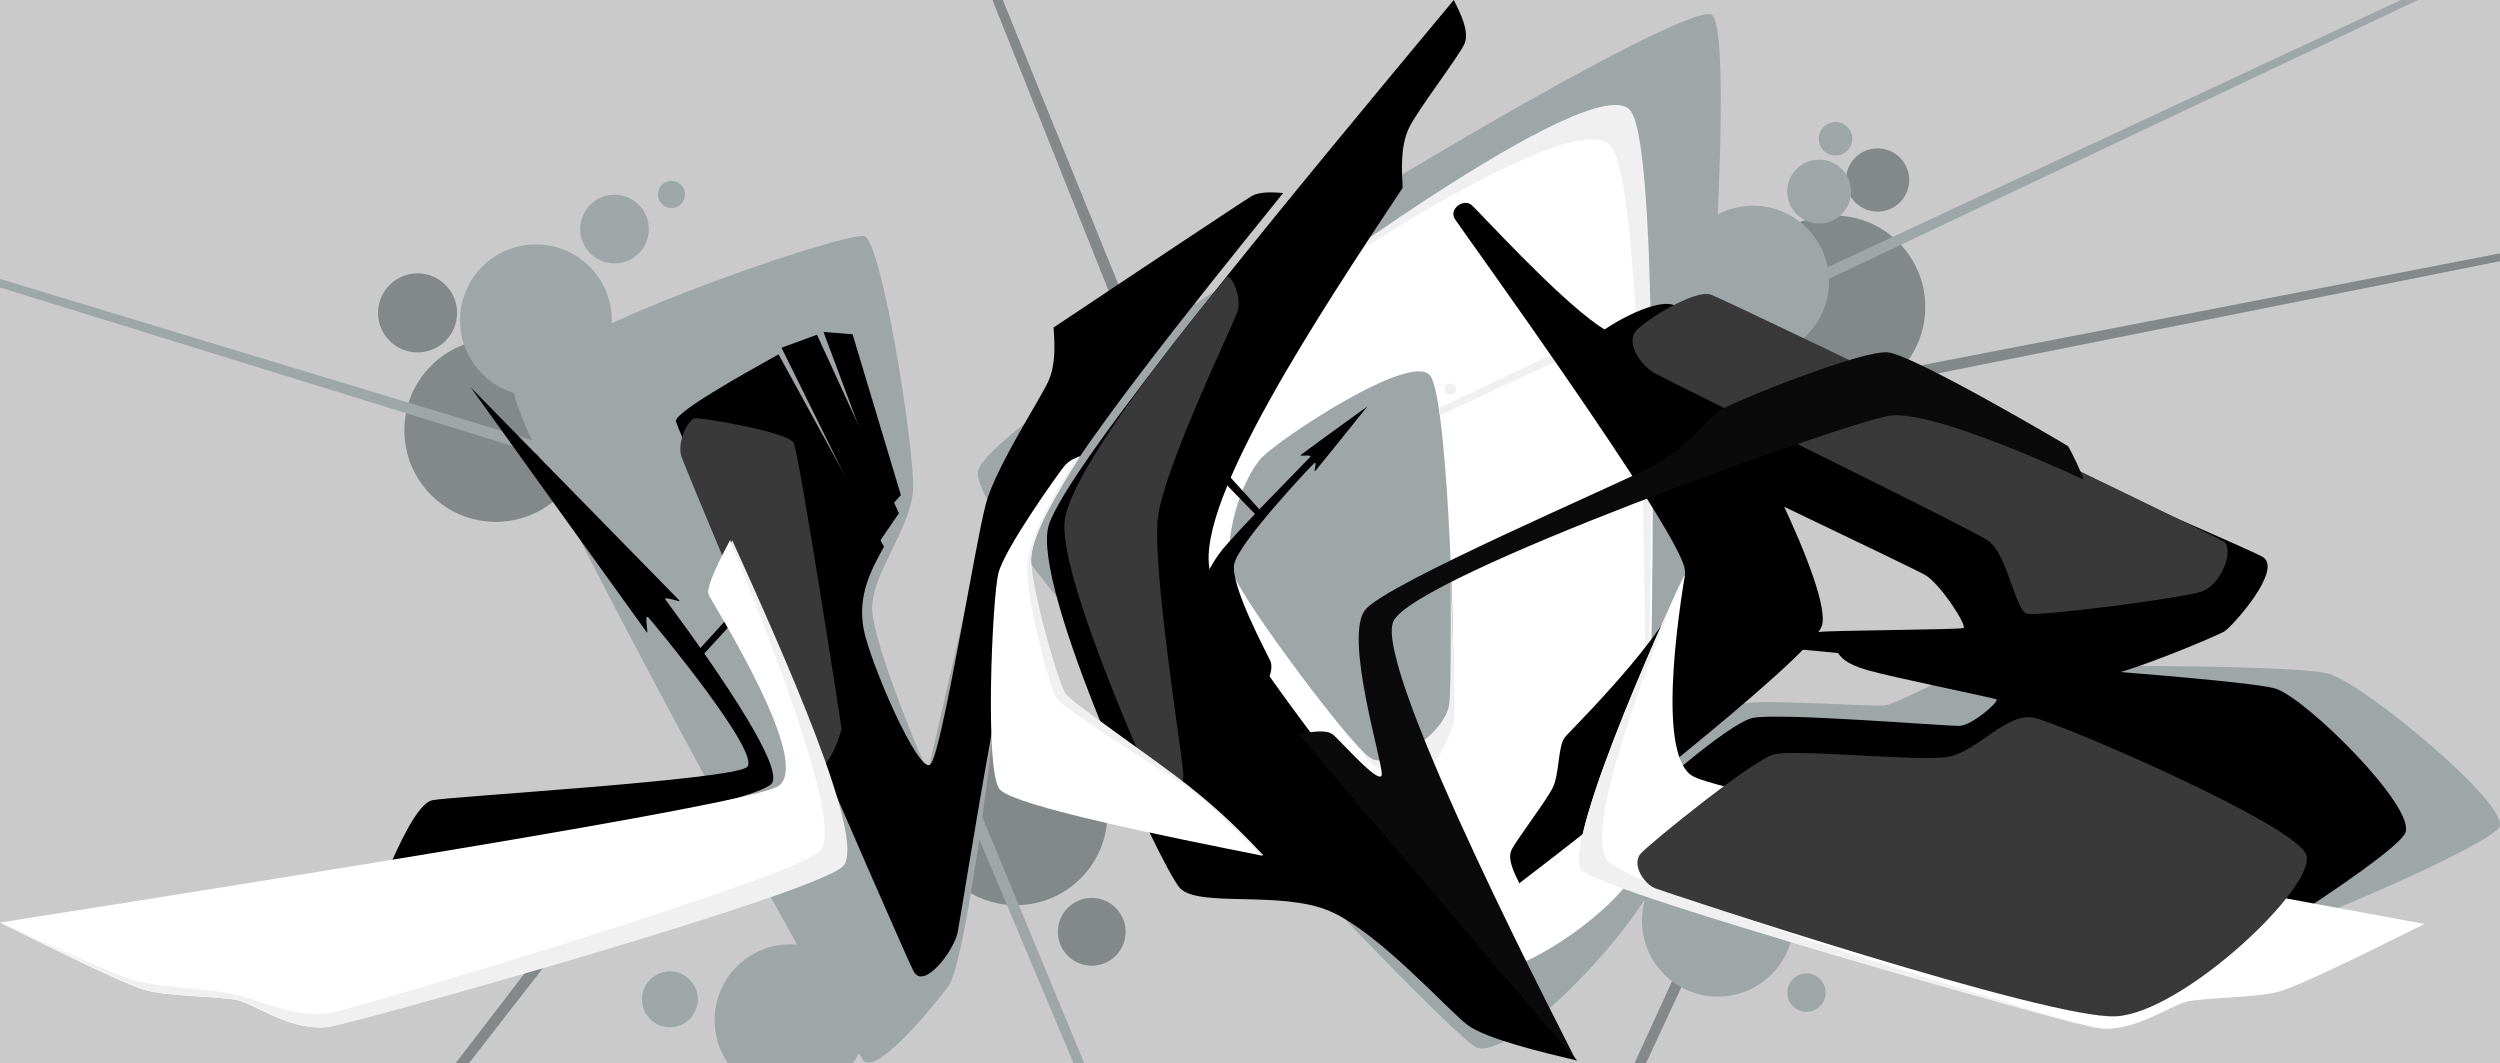
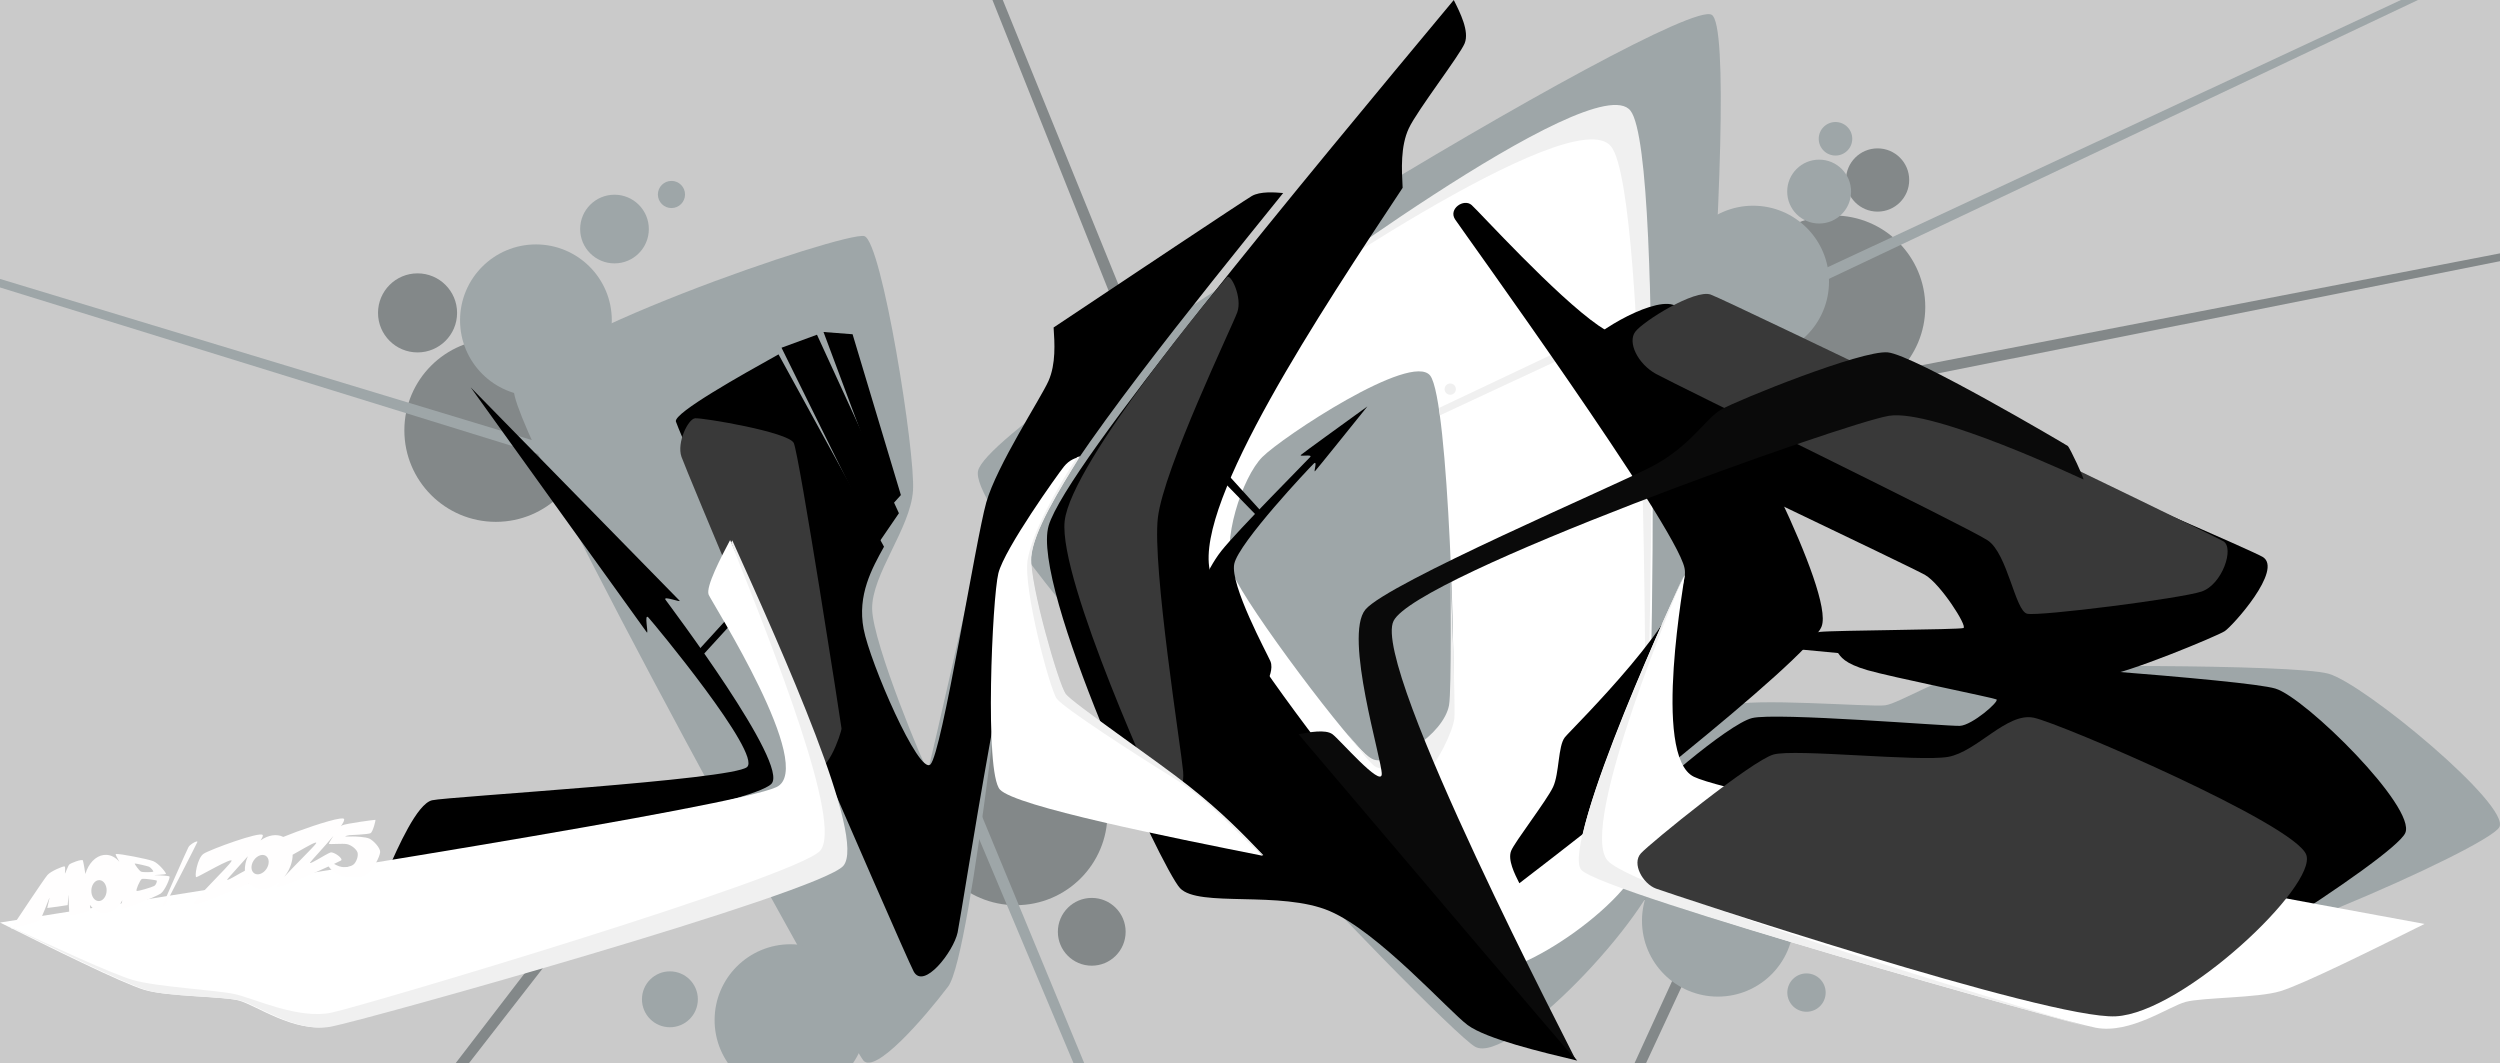
<svg xmlns="http://www.w3.org/2000/svg" width="1098" height="466.74" version="1.1" viewBox="0 0 290.52 123.49">
  <g transform="translate(-46.051 -4.0053)" type="layer">
    <rect x="37.245" y="-3.214" width="306.28" height="138.63" fill="#cacaca" stroke-width=".383" />
  </g>
  <g id="U0_block" fill="#838889" type="layer">
    <path transform="translate(21.532 22.461)" d="m175.03-17.242c0.122 1.099 0.229 2.545 0.264 4.498 0.071 3.957-0.059 9.364-0.328 15.537l-0.203 4.652 4.107-2.195c0.882-0.471 1.867-0.72 2.867-0.727 3.431 0.004 6.152 2.728 6.152 6.156-2e-3 1.758-0.753 3.429-2.066 4.598l-2.988 2.658 3.609 1.723c1.504 0.718 3.598 1.729 5.312 2.551l0.926 0.443 0.982-0.293c1.146-0.343 2.163-0.602 2.832-0.721 0.446-0.079 0.771-0.07 0.627-0.084-0.08-0.008 0.225 0.067 0.381 0.121 0.313 0.108 0.748 0.282 1.256 0.504 1.524 0.667 3.695 1.767 5.969 2.982 2.842 1.52 5.869 3.227 8.193 4.562 0.016 0.009 2.807 1.636 3.43 1.996 0.01 0.02 0.021 0.039 0.031 0.061 0.022 0.042 0.043 0.087 0.066 0.133 0.025 0.051 0.051 0.104 0.078 0.158 0.268 0.544 0.59 1.239 0.807 1.74l0.391 0.906 0.889 0.432c4.517 2.188 8.787 4.255 11.631 5.644l0.051 0.025 0.053 0.021c2.583 1.127 4.827 2.114 6.482 2.853 1e-3 4.6e-4 0.943 0.435 1.756 0.809-5e-3 0.01-9e-3 0.018-0.014 0.027-0.054 0.107-0.114 0.222-0.18 0.34-0.496 0.887-1.321 1.995-2.057 2.859-7.2e-4 8.44e-4 -1.249 1.358-1.248 1.357 5.1e-4 -3.39e-4 -1.827 0.816-1.828 0.816-0.76 0.324-1.672 0.701-2.643 1.09-1.618 0.648-3.405 1.329-4.936 1.859l0.861 5.166c5.745 0.016 11.707 0.11 15.973 0.312 1.706 0.081 3.146 0.181 4.143 0.291 0.664 0.074 1.167 0.172 1.23 0.189 0.067 0.019 0.734 0.296 1.527 0.764 1.19 0.701 2.8 1.809 4.518 3.107 4.294 3.246 9.396 7.865 11.287 10.34 0.026 0.034 0.047 0.064 0.072 0.098-1.206 0.746-3.324 1.92-6.246 3.312-2.998 1.429-6.608 3.029-10.379 4.586l-8.32 3.436 8.854 1.631c0.703 0.13 1.402 0.259 2.133 0.395-1.408 0.684-2.841 1.413-4.098 1.998-2.316 1.078-4.344 1.928-5.023 2.133-0.738 0.223-3.02 0.474-5.168 0.617-1.745 0.116-4.354 0.228-5.742 0.6-1.085 0.29-2.813 1.202-3.797 1.658-0.983 0.456-2.015 0.877-2.971 1.123-0.955 0.246-1.806 0.309-2.488 0.18-0.202-0.038-1.561-0.365-3.217-0.799l-0.014 0.053c-1.678-0.464-4.026-1.117-7.137-1.99-4.959-1.372-11.168-3.143-17.449-4.988-0.633-0.184-1.219-0.354-1.836-0.535-0.274-0.081-0.543-0.163-0.844-0.252-1.581-0.464-3.119-0.927-4.693-1.397l-2.562-0.764-0.748 2.566c-0.769 2.642-3.162 4.437-5.912 4.438-3.434 1.41e-4 -6.162-2.727-6.162-6.152 2e-3 -0.622 0.098-1.24 0.285-1.832l-4.779-2.217c-2.41 3.814-6.762 8.78-10.652 12.201l-1.543 1.357 0.926 1.834c0.014 0.028 0.305 0.604 0.42 0.832-0.842-0.234-1.715-0.462-2.475-0.709l-1.07-0.348-0.994 0.527c-0.52 0.276-0.889 0.394-1.115 0.453-0.315-0.272-0.945-0.812-0.945-0.812-0.515-0.469-1.148-1.066-1.877-1.768-2.732-2.631-6.796-6.742-11.396-11.531l-0.246-0.256-0.303-0.182c-0.657-0.394-1.4-0.807-2.131-1.119-1.41-0.603-2.96-0.959-4.441-1.176-3.386-0.495-7.493-0.377-9.83-0.545-0.831-0.06-1.517-0.16-1.93-0.27-0.184-0.049-0.288-0.094-0.348-0.121-0.067-0.109-0.463-0.748-0.463-0.748-0.228-0.392-0.502-0.889-0.809-1.469-0.512-0.965-1.114-2.161-1.772-3.518l-0.566-1.166-1.266-0.271c-4.982-1.072-9.798-2.2-12.965-3.156-1.056-0.319-1.928-0.62-2.512-0.863-0.158-0.066-0.258-0.115-0.367-0.168-0.006-0.027-0.013-0.053-0.02-0.082-0.147-0.684-0.291-1.972-0.373-3.49l-5.287-0.188c-0.79 6.305-1.688 12.82-2.562 17.951-0.525 3.079-1.048 5.674-1.5 7.33-2.93e-4 0.001-0.5 1.553-0.5 1.553-1.321 1.74-3.411 4.252-5.191 5.988-0.557 0.543-0.913 0.778-1.338 1.107l-2.008-3.314-2.129 4.408c-1.029 2.131-3.172 3.479-5.535 3.482-3.434 1.4e-4 -6.16-2.727-6.16-6.162 5.8e-5 -3.435 2.726-6.16 6.154-6.16 0.183 4.7e-4 0.361 0.008 0.537 0.023l5 0.451-2.441-4.387c-0.93-1.672-2.007-3.631-3.049-5.518l-1.084-1.965-2.117 0.74c-9.294 3.251-24.706 7.808-36.164 11.041-7.639 2.155-13.967 3.804-14.582 3.92-0.443 0.084-0.961 0.088-1.551 0.006l-0.035-0.006-0.037-0.004c-1.421-0.156-3.203-0.901-4.785-1.66-0.923-0.443-2.067-1.052-3.107-1.33-0.377-0.101-0.85-0.177-1.19-0.225l-0.021-2e-3 -0.021-0.004c-2.039-0.251-5.386-0.366-7.5-0.617l-0.02-4e-3c-0.957-0.106-1.789-0.254-2.158-0.365-0.679-0.205-2.708-1.055-5.023-2.133-1.164-0.542-2.496-1.22-3.795-1.85 11.786-1.865 24.605-3.89 37.344-5.986l1.406-0.232 0.584-1.301c0.624-1.389 1.371-2.956 2.061-4.1 0.345-0.572 0.682-1.036 0.898-1.275 0.017-0.019 0.033-0.035 0.049-0.051 0.379-0.036 2.262-0.215 2.264-0.215 6.125-0.517 21.073-1.543 28.904-2.557l3.836-0.498-1.842-3.4c-5.136-9.488-10.345-19.29-14.461-27.42l-0.092-0.184-0.121-0.168c-2.067-2.875-3.871-5.385-5.75-7.998l1.398-0.969c-1.03-2.208-1.836-4.059-2.318-5.334-0.321-0.85-0.486-1.522-0.484-1.51l-0.23-1.695-1.641-0.49c-2.622-0.782-4.399-3.166-4.4-5.9 6e-5 -3.435 2.726-6.162 6.16-6.162 3.421 6.1e-5 6.138 2.709 6.158 6.125-0.004 0.049-0.006 0.09-0.012 0.154l-0.42 4.561 4.166-1.9c5.669-2.585 12.634-5.212 18.291-7.115 2.829-0.952 5.338-1.724 7.168-2.219 0.576-0.156 0.933-0.23 1.353-0.326 0.264 0.722 0.563 1.548 0.91 2.957 0.677 2.746 1.387 6.402 1.988 10.025 0.601 3.624 1.095 7.234 1.361 9.902 0.177 1.779 0.231 3.236 0.205 3.623-0.074 1.089-0.696 2.775-1.565 4.609-0.814 1.72-1.98 3.941-2.617 5.936-0.335 1.047-0.588 2.202-0.574 3.389 0.05 4.244 5.031 16.251 6.215 18.879l0.209 0.463 0.367 0.355c0.359 0.347 1.461 1.365 3.033 1.037l1.578-0.328 0.438-1.551c0.377-1.338 2.726-11.713 4.115-17.754l0.014-0.055 0.01-0.057c0.93-5.003 1.733-9.114 2.195-11.121l0.344 5.1c0.064 0.953 0.253 2.121 0.486 3.303 0.429 2.168 2.622 11.335 4.031 13.193 0.71 0.936 3.518 2.937 4.559 3.697l7.537 5.504-3.51-8.646c-2.009-4.951-3.83-10.025-4.922-14.105l-0.145-0.539-0.348-0.436c-1.055-1.318-2.017-2.557-2.922-3.752l-4.465-5.894 0.094-0.299-0.535-0.99c-0.352-0.651-0.576-1.172-0.689-1.504 0.168-0.212 0.406-0.49 0.768-0.85 0.815-0.811 2.053-1.885 3.564-3.098l0.391-0.314 0.25-0.436c0.94-1.637 2.485-4.252 2.922-5.244 0.894-2.029 0.916-4.154 0.848-5.883 4.495-2.996 10.304-6.865 14.906-9.918-1.17 1.465-2.22 2.752-3.402 4.25l3.537 3.867c0.846-0.553 1.668-1.091 2.523-1.645l0.365-0.236 0.27-0.338c6.056-7.599 12.563-15.508 18.805-23.047-0.296 0.48-0.618 0.984-0.805 1.381-1.049 2.231-1.099 4.723-1.043 6.6l0.135 4.527 3.885-2.326c14.202-8.507 27.636-15.842 32.729-17.775zm4.797 48.504 3.102 6.701c1.639 3.542 3.095 7.101 3.789 9.547 0.231 0.815 0.374 1.506 0.426 1.959 0.022 0.19 0.021 0.305 0.019 0.389-0.021 0.039 0.02-0.042-0.043 0.047l-0.541 0.762-0.051-0.006-0.924 0.943c-1.531 1.562-3.903 3.707-6.654 6.064l-6.24 5.348 8.189-0.686c1.556-0.13 4.297-0.104 7.01-0.016 1.943 0.063 8.353 0.399 9.518 0.244 1.469-0.195 4.857-1.958 6.197-2.555l7.418-3.301-7.936-1.721c-2.122-0.46-3.531-0.801-5.019-1.154 3.012-0.05 6.392-0.101 7.697-0.176 0.109-0.006 0.847-0.031 1.367-0.236 0.816-0.322 1.313-0.951 1.549-1.57 0.459-1.204-0.084-2.34-0.191-2.584-0.703-1.605-3.273-5.524-5.453-6.781-1.175-0.678-11.728-5.707-16.568-8.027zm36.359 0.148c7e-3 0.013 0.017 0.027 0.025 0.043 0.01 0.018 0.018 0.036 0.029 0.057-0.059-0.081-0.071-0.13-0.055-0.1zm-28.256 61.467c0.021 2e-6 0.043 0.002 0.066 0.006 0.028 0.005 0.029 0.005 0.057 0.014 0.017 0.005 0.032 0.011 0.047 0.018 0.014 6e-3 0.028 0.012 0.041 0.02 0.011 0.006 0.021 0.012 0.031 0.02 9e-3 0.006 0.019 0.012 0.027 0.02 8e-3 0.006 0.016 0.015 0.023 0.021 0.066 0.062 0.116 0.153 0.131 0.252 3e-3 0.021 4e-3 0.04 4e-3 0.059-2e-5 0.134-0.011 0.165-0.098 0.271-6e-3 0.008-0.013 0.016-0.019 0.023-8e-3 0.008-0.015 0.016-0.023 0.023-9e-3 0.008-0.019 0.016-0.029 0.023-0.011 0.008-0.023 0.016-0.035 0.023-0.014 0.008-0.028 0.016-0.043 0.023-0.017 0.008-0.035 0.016-0.053 0.021-0.03 0.009-0.03 0.009-0.061 0.014-0.023 0.004-0.046 0.006-0.066 0.006-0.018 2e-6 -0.038-8.89e-4 -0.059-0.004-0.028-0.004-0.029-0.006-0.057-0.014-0.025-7e-3 -0.025-0.006-0.049-0.016-0.014-0.006-0.028-0.013-0.041-0.02-0.012-0.006-0.022-0.012-0.033-0.02-0.01-0.006-0.018-0.014-0.027-0.021-8e-3 -0.006-0.016-0.013-0.023-0.02-0.068-0.062-0.119-0.151-0.135-0.25-4e-3 -0.023-6e-3 -0.046-6e-3 -0.066-1e-5 -0.02 2e-3 -0.042 6e-3 -0.064 5e-3 -0.031 4e-3 -0.032 0.014-0.062 6e-3 -0.018 0.014-0.036 0.021-0.053 7e-3 -0.015 0.015-0.029 0.023-0.043 7e-3 -0.012 0.015-0.024 0.023-0.035 8e-3 -0.01 0.015-0.02 0.023-0.029 8e-3 -0.008 0.015-0.016 0.023-0.023 7e-3 -0.007 0.015-0.013 0.023-0.02 0.107-0.087 0.138-0.098 0.271-0.098zm-132.08 0.623c0.359 6e-6 0.592 0.233 0.592 0.592-7e-6 0.359-0.233 0.592-0.592 0.592-0.359-5e-6 -0.592-0.233-0.592-0.592 6e-6 -0.359 0.233-0.592 0.592-0.592zm164.7 0.961c0.161 0.011 0.166 0.069 0.178 0.098-0.087-0.026-0.173-0.052-0.273-0.082 0.025-8.12e-4 0.075-0.017 0.096-0.016z" stop-color="#000000" style="-inkscape-stroke:none;font-variation-settings:normal" />
    <path d="m67.777 105.43-1.877 1.256-122.98 160.1 0.132 0.068 125.12-160.89z" stop-color="#000000" style="-inkscape-stroke:none;font-variation-settings:normal" />
    <path d="m213.13 45.06 2.239 0.291 197.98-39.519-0.055-0.138-200.11 38.704z" stop-color="#000000" style="-inkscape-stroke:none;font-variation-settings:normal" />
    <path d="m200.85 101.47-1.548 1.644-84.062 183.55 0.144 0.036 85.97-184.8z" stop-color="#000000" style="-inkscape-stroke:none;font-variation-settings:normal" />
    <path d="m131.35 38.378-0.135-2.254-76.011-187.03-0.125 0.08 75.611 189.27z" stop-color="#000000" style="-inkscape-stroke:none;font-variation-settings:normal" />
    <g stroke-dasharray="0.794, 0.794" stroke-width=".265">
      <circle cx="57.622" cy="50.009" r="10.632" />
      <circle cx="213.1" cy="35.672" r="10.632" />
      <circle cx="118.06" cy="94.556" r="10.632" />
    </g>
    <circle cx="126.87" cy="108.28" r="3.938" stroke-dasharray="0.294, 0.294" stroke-width=".098" />
    <circle cx="218.19" cy="20.915" r="3.675" stroke-dasharray="0.274, 0.274" stroke-width=".091" />
    <circle cx="48.523" cy="36.358" r="4.594" stroke-dasharray="0.343, 0.343" stroke-width=".114" />
  </g>
  <g id="U1_block" transform="translate(-46.051 -4.0053)" fill="#9ea6a8" type="layer">
    <path transform="translate(-3.5269 .37125)" d="m149.9 126.86c-1.379-1.665-40.66-72.382-40.609-77.86 0.051-5.477 38.698-18.611 40.74-17.925 2.043 0.686 5.942 25.197 5.645 29.581-0.297 4.384-4.796 9.702-4.749 13.722 0.047 4.02 6.31 18.946 6.474 18.81 0.163-0.136 6.516-28.798 7.271-30.902s2.82 1.886 2.672 5.072c-0.147 3.186-4.813 47.268-7.586 50.919-2.773 3.651-8.479 10.247-9.859 8.582z" stop-color="#000000" style="-inkscape-stroke:none;font-variation-settings:normal" />
    <path d="m159.71 58.713c1.55-6.775 81.379-55.183 85.247-52.995 3.868 2.188-3.941 91.238-5.505 98.072-1.564 6.835-18.053 24.074-21.984 21.85-3.931-2.224-59.308-60.153-57.758-66.927z" stop-color="#000000" style="-inkscape-stroke:none;font-variation-settings:normal" />
    <path d="m246.93 86.029c-2.41 1.009-18.815 15.236-16.52 16.957 2.295 1.721 52.574 14.53 62.288 14.278 9.714-0.252 42.317-14.654 43.782-17.119 1.465-2.465-15.696-16.696-19.832-17.85-4.136-1.154-35.59-1.022-39.968-0.58-4.378 0.443-9.858 4.026-11.557 4.251-1.699 0.226-15.783-0.947-18.193 0.062z" stop-color="#000000" style="-inkscape-stroke:none;font-variation-settings:normal" />
    <g stroke-dasharray="0.506, 0.506" stroke-width=".169">
      <circle cx="108.33" cy="41.223" r="8.817" />
      <circle cx="249.78" cy="36.725" r="8.817" />
      <circle cx="245.68" cy="111" r="8.817" />
    </g>
    <circle cx="255.98" cy="119.35" r="2.228" stroke-dasharray="0.128, 0.128" stroke-width=".043" />
    <circle cx="257.45" cy="26.266" r="3.712" stroke-dasharray="0.213, 0.213" stroke-width=".071" />
    <circle cx="259.35" cy="20.131" r="1.949" stroke-dasharray="0.112, 0.112" stroke-width=".037" />
    <circle cx="137.91" cy="122.55" r="8.817" stroke-dasharray="0.506, 0.506" stroke-width=".169" />
    <circle cx="123.9" cy="120.13" r="3.248" stroke-dasharray="0.186, 0.186" stroke-width=".062" />
    <circle cx="117.46" cy="30.62" r="3.991" stroke-dasharray="0.229, 0.229" stroke-width=".076" />
    <circle cx="124.08" cy="26.603" r="1.578" stroke-dasharray="0.091, 0.091" stroke-width=".03" />
    <path d="m112.47 57.296-1.838-1.313-193.21-58.54-0.016 0.148 194.7 60.263z" stop-color="#000000" style="-inkscape-stroke:none;font-variation-settings:normal" />
    <path d="m246.67 41.247 2.243-0.261 182.47-86.376-0.087-0.12-184.74 86.102z" stop-color="#000000" style="-inkscape-stroke:none;font-variation-settings:normal" />
    <path d="m157.64 94.422 0.163 2.252 78.326 186.07 0.124-0.082-77.953-188.32z" stop-color="#000000" style="-inkscape-stroke:none;font-variation-settings:normal" />
  </g>
  <g id="O_block" transform="translate(-46.051 -4.0053)" type="layer">
    <path transform="matrix(2.1376 0 0 2.1376 -.26587 -53.855)" d="m110.2 33.552c-1.986-2.545-19.681 10.428-21.179 11.779s-5.44 7.719-3.904 11.454c1.536 3.734 15.571 21.904 17.02 22.934 1.449 1.03 8.366-3.566 8.848-6.233 0.482-2.667 1.201-37.388-0.785-39.932zm-10.782 13.934c1.019 1.312 1.42 16.705 1.206 18.123-0.214 1.418-3.311 3.504-4.401 2.761-1.09-0.743-6.818-8.37-7.514-10.096s0.503-5.275 1.582-6.36c1.079-1.085 8.108-5.741 9.127-4.428z" fill="#fff" stop-color="#000000" style="-inkscape-stroke:none;font-variation-settings:normal" />
    <g fill="#f0f0f0">
      <path d="m192.87 40.484c-0.012 0.022 35.96-25.102 40.409-19.455 4.449 5.647 3.975 75.822 3.987 75.8 0.012-0.022 2.47-74.62-1.744-79.969s-42.64 23.602-42.652 23.624z" stop-color="#000000" style="-inkscape-stroke:none;font-variation-settings:normal" />
      <path transform="translate(-.066861 -.07346)" d="m202.73 89.398c0.965 1.182 2.257 2.765 3.164 2.986s2.837-0.339 4.765-1.588c1.928-1.25 3.549-3.101 3.851-4.778 0.302-1.677 0.172-14.877 0.177-14.865 5e-3 0.013 0.593 14.904 0.437 16.414-0.155 1.51-2.153 5.586-3.291 6.188-1.138 0.602-5.215-0.217-5.859-0.574-0.644-0.357-2.242-2.462-3.244-3.783z" stop-color="#000000" style="-inkscape-stroke:none;font-variation-settings:normal" />
      <path d="m213.28 51.409 22.113-10.465 0.093 1.021-22.105 10.302z" stop-color="#000000" style="-inkscape-stroke:none;font-variation-settings:normal" />
      <circle cx="214.58" cy="49.223" r=".656" stroke-dasharray="0.512, 0.512" stroke-width=".171" />
    </g>
  </g>
  <g id="M1_block" transform="translate(-46.051 -4.0053)" type="layer">
    <path transform="matrix(1.8311 0 0 1.8311 39.903 -26.442)" d="m46.25 43.372c0.124 0.555 14.45 33.707 15.09 34.902 0.639 1.195 2.534-1.257 2.792-2.472 0.258-1.215 3.412-21.817 5.163-25.862 1.751-4.045 9.984-14.238 15.497-21.063-0.525-0.044-1.459-0.122-1.996 0.193-0.537 0.315-8.242 5.451-12.573 8.339 0.066 0.984 0.154 2.31-0.324 3.394-0.478 1.084-3.284 5.371-3.949 7.709-0.665 2.339-2.819 15.951-3.547 16.631-0.728 0.679-3.832-6.451-4.238-8.605s0.529-3.837 1.295-5.215c-2.231-4.069-4.463-8.138-6.694-12.207-2.275 1.269-6.639 3.702-6.515 4.257z" stop-color="#000000" style="-inkscape-stroke:none;font-variation-settings:normal" />
    <path d="m136.87 44.412 11.235 22.755 2.407-3.524-9.522-20.743z" stop-color="#000000" style="-inkscape-stroke:none;font-variation-settings:normal" />
    <path d="m141.75 42.585 7.634 20.455 1.357-1.507-5.614-18.689z" stop-color="#000000" style="-inkscape-stroke:none;font-variation-settings:normal" />
  </g>
  <g id="M3_block" transform="translate(-46.051 -4.0053)" type="layer">
    <path transform="matrix(1.7905 .38339 -.38339 1.7905 94.475 -91.939)" d="m75.329 37.455c-6.856 13.069-17.838 34.002-18.156 37.998-0.318 3.996 11.557 19.783 12.971 20.756s6.286-1.214 9.593-0.566c3.307 0.648 8.719 4.625 10.073 5.239 1.354 0.613 4.943 0.697 7.274 0.751-10.926-8.501-27.538-21.427-29.331-25.571s3.45-17.493 6.898-26.273c-0.304-1.12-0.692-2.55-0.406-3.781 0.286-1.231 2.192-5.202 2.335-6.01s-0.684-1.837-1.251-2.542z" stop-color="#000000" style="-inkscape-stroke:none;font-variation-settings:normal" />
    <path transform="matrix(1.8311 0 0 1.8311 39.903 -26.442)" d="m27.937 71.93c0.681-1.547 1.887-4.287 2.838-4.515 0.952-0.228 19.012-1.286 19.99-2.106 0.977-0.82-5.952-9.168-6.257-9.493-0.305-0.325 0.04 1.126-0.106 0.937-0.146-0.189-7.397-10.285-11.174-15.544 4.475 4.566 13.113 13.382 13.254 13.534 0.14 0.152-1.081-0.338-0.888-0.054s7.909 10.483 6.716 11.687-15.418 3.873-24.372 5.553z" stop-color="#000000" style="-inkscape-stroke:none;font-variation-settings:normal" />
    <path d="m127.17 79.607 6.203-6.798 0.34 0.765-6.288 6.883z" stop-color="#000000" style="-inkscape-stroke:none;font-variation-settings:normal" />
    <path d="m193.42 82.974c7e-3 -0.015 0.635-1.264 0.26-2.137-0.375-0.873-4.716-8.854-4.197-11.311 0.519-2.457 8.736-11.172 9.233-11.645 0.497-0.473-0.07 1.107 0.16 0.865 0.229-0.242 3.958-4.878 6.079-7.516-2.736 1.979-7.427 5.371-7.723 5.633s1.394-0.12 1.075 0.249c-0.318 0.369-8.443 8.536-10.323 10.906-1.88 2.371-3.256 6.321-3.188 6.461 0.068 0.141 8.443 8.338 8.531 8.423 0.087 0.085 0.087 0.085 0.095 0.071z" stop-color="#000000" style="-inkscape-stroke:none;font-variation-settings:normal" />
    <path d="m192.53 64.383-5.119-5.25h1.313l3.806 4.2z" stop-color="#000000" style="-inkscape-stroke:none;font-variation-settings:normal" />
  </g>
  <g id="M4_block" transform="translate(-46.051 -4.0053)" fill="#393939" type="layer">
    <path transform="translate(-.65628 -1.8376)" d="m189.29 38.045c-0.445 0.438-18.102 21.528-18.859 28.346-0.757 6.817 11.056 32.616 11.673 33.677 0.617 1.061 2.296-2.14 2.095-4.558-0.202-2.418-3.606-23.803-2.939-29.494s8.596-22.149 9.223-23.868c0.627-1.72-0.747-4.541-1.192-4.103z" stop-color="#000000" style="-inkscape-stroke:none;font-variation-settings:normal" />
    <path d="m125.24 57.077c0.562 1.611 13.772 33.151 15.189 35.581s3.441-3.588 3.412-4.006c-0.029-0.418-4.925-31.88-5.548-33.169-0.623-1.288-10.641-2.953-11.467-2.872-0.825 0.081-2.147 2.854-1.585 4.465z" stop-color="#000000" style="-inkscape-stroke:none;font-variation-settings:normal" />
  </g>
  <g id="M2_block" transform="translate(-46.051 -4.0053)" type="layer">
    <path transform="matrix(1.2895 1.3001 -1.3001 1.2895 143.92 -52.956)" d="m26.016 101.08c10.425-14.457 27.64-38.329 28.597-41.037 0.957-2.707-11.205-5.338-11.7-5.544-0.495-0.206-1.144-2.269-1.502-3.407 7.28 2.72 19.45 7.268 19.626 9.543 0.176 2.275-14.412 28.438-15.654 30.276-1.243 1.839-4.226 2.336-5.18 2.892-0.954 0.556-3.377 3.063-4.707 3.784-1.33 0.721-6.134 2.355-9.479 3.494z" fill="#fff" stop-color="#000000" style="-inkscape-stroke:none;font-variation-settings:normal" />
    <path d="m131.15 66.8c-0.04 0.075-0.094 0.181-0.135 0.26 4.933 12.38 13.029 32.753 10.345 35.803-2.701 3.071-52.909 17.989-56.776 18.814-3.868 0.825-9.045-1.667-11.225-2.148-2.181-0.481-9.165-0.837-11.913-1.657-2.459-0.734-9.266-3.882-14.846-6.483 5.779 2.874 13.866 6.888 16.477 7.676 2.652 0.8 9.035 0.717 10.988 1.24 1.953 0.523 6.447 3.76 10.439 3.005 3.993-0.755 56.816-15.527 59.547-18.689 2.732-3.162-7.05-24.848-12.901-37.821z" fill="#f0f0f0" stop-color="#000000" style="-inkscape-stroke:none;font-variation-settings:normal" />
    <path transform="matrix(-1.8311 0 0 1.8311 267.8 -28.037)" d="m52.588 46.496c1.26 2.024 2.967 4.766 3.091 6.4 0.124 1.635-1.732 8.085-2.183 8.681s-5.683 4.162-7.814 5.848c-2.131 1.685-3.429 3.035-4.727 4.386 5.917-1.181 15.702-3.136 16.687-4.205s0.488-12.17 0.099-13.73c-0.389-1.559-3.796-6.316-4.157-6.764-0.361-0.449-0.752-0.551-0.996-0.615z" fill="#fff" stop-color="#000000" style="-inkscape-stroke:none;font-variation-settings:normal" />
    <path d="m171.56 57.025c-0.1 0.026-0.218 0.059-0.342 0.099-2.497 3.852-5.193 8.753-5.742 11.907-0.566 3.253 2.571 15.064 3.372 16.155 0.801 1.091 9.11 6.464 13.569 9.225 4.326 2.679 7.483 6.566 10.27 8.934 0.052 0.01 0.123 0.025 0.175 0.035-2.377-2.472-4.753-4.944-8.655-8.03-3.902-3.086-13.482-9.617-14.309-10.708s-4.225-12.903-3.998-15.896c0.227-2.993 3.353-8.014 5.661-11.72z" fill="#f0f0f0" stop-color="#000000" style="-inkscape-stroke:none;font-variation-settings:normal" />
  </g>
+   <g id="sign" type="layer">
+     <path d="m39.498 95.125c-1.295 0.174-4.848 1.417-6.58 2.13a2.471 3.386 33.469 0 0-2.646 0.409c0.208-0.312 0.315-0.54 0.257-0.628-0.297-0.455-6.11 1.683-6.864 2.172-0.754 0.489-1.093 2.759-0.842 2.724 0.251-0.035 4.35-2.449 4.076-1.866-0.275 0.583-4.497 4.571-4.367 4.974 0.105 0.328 4.575-1.557 6.441-2.397a2.471 3.386 33.469 0 0 0.39 0.358 2.471 3.386 33.469 0 0 3.37-0.773c-0.366 0.421-0.592 0.729-0.555 0.819 0.113 0.27 3.868-1.375 6.005-2.361 0.209 0.291 0.517 0.604 0.914 0.823 0.892 0.493 2.48 0.642 3.351 0.192 0.87-0.45 1.713-2.188 1.73-2.691 0.017-0.503-0.809-1.353-1.251-1.557-0.442-0.205-1.572-0.247-1.883-0.249-0.31-0.002-0.831 0.019-0.914-0.011-0.083-0.03 0.441-0.138 0.477-0.141 0.036-3e-3 2.206-0.087 2.465-0.238 0.259-0.152 0.615-1.523 0.55-1.544-0.065-0.021-3.465 0.433-3.874 0.646-0.04 0.021-0.089 0.061-0.141 0.109 0.312-0.451 0.471-0.783 0.348-0.879-0.062-0.049-0.222-0.052-0.457-0.021zm-16.654 2.658c-0.227 0.041-0.79 0.38-0.943 0.659-0.205 0.372-2.882 6.461-2.974 6.693-0.092 0.232 0.247 0.047 0.379-0.191 0.131-0.238 3.522-6.824 3.627-7.088 0.026-0.066-0.012-0.086-0.088-0.072zm-10.793 1.569a2.471 3.386 2.71 0 0-2.128 2.209c-0.135-0.833-0.252-1.497-0.286-1.568-0.101-0.209-1.423 0.305-1.584 0.468-0.161 0.163-0.452 1.031-0.497 1.048-0.045 0.017 0.087-0.774-0.053-0.827-0.14-0.053-1.594 0.539-1.996 1.005-0.402 0.466-3.839 5.646-4.036 5.942-0.197 0.297-0.197 0.297-0.042 0.259 0.155-0.038 2.932-0.713 3.186-0.953 0.254-0.24 0.988-2.308 1.108-2.561 0.119-0.254-0.253 1.12-0.234 1.138 0.019 0.018 2.346-0.311 2.371-0.334 0.025-0.023 0.105-1.345 0.12-1.138 0.015 0.207 0.004 2.164 0.14 2.301 0.136 0.137 2.321-0.432 2.374-0.649 0.009-0.037-0.013-0.257-0.047-0.538a2.471 3.386 2.71 0 0 1.605 0.949 2.471 3.386 2.71 0 0 2.162-1.489c-0.116 0.531-0.203 0.906-0.094 0.973 0.246 0.152 4.063-1.414 4.554-1.75 0.491-0.336 1.131-1.854 1.02-1.98-0.11-0.126-1.707-0.148-1.77-0.163-0.063-0.015 1.302-0.051 1.361-0.145 0.058-0.094-0.814-1.212-1.474-1.478-0.639-0.257-3.951-0.894-4.319-0.832-0.012 2e-3 -0.021 0.005-0.026 0.008-0.094 0.059 0.143 0.377 0.411 0.905a2.471 3.386 2.71 0 0-1.504-0.812 2.471 3.386 2.71 0 0-0.323 0.014zm3.617 0.991c0.134-0.012 1.475 0.297 1.655 0.377 0.186 0.082 0.568 0.523 0.48 0.578-0.088 0.055-1.182 0.09-1.406-9e-3 -0.224-0.098-0.794-0.909-0.738-0.944 0.002-9.6e-4 0.005-2e-3 0.009-2e-3zm23.069-3.197c-0.297 0.448-0.533 0.857-0.513 0.904 0.044 0.101 1.601-0.065 2.108 0.045 0.506 0.11 1.099 0.586 1.216 0.975 0.117 0.389-0.126 1.089-0.44 1.364-0.314 0.275-1.013 0.463-1.694 0.233-0.201-0.068-0.403-0.171-0.594-0.278 0.424-0.2 0.754-0.36 0.81-0.398 0.304-0.203-0.815-1.028-1.215-0.93-0.399 0.099-2.687 1.603-2.358 1.14 0.188-0.265 1.599-1.755 2.679-3.055zm-2.06 0.766c0.084-0.013 0.103 0.022 0.031 0.124-0.32 0.455-2.453 2.516-3.675 3.857a2.471 3.386 33.469 0 0 0.259-0.354 2.471 3.386 33.469 0 0 0.719-2.217c0.766-0.417 2.305-1.353 2.665-1.411zm-7.876 1.588a2.471 3.386 33.469 0 0-0.347 1.684c-0.736 0.373-2.294 1.363-2.018 0.975 0.169-0.238 1.322-1.462 2.364-2.659zm1.487-0.125a0.889 1.218 33.469 0 1 0.609 0.084 0.889 1.218 33.469 0 1 0.07 1.506 0.889 1.218 33.469 0 1-1.413 0.526 0.889 1.218 33.469 0 1-0.07-1.506 0.889 1.218 33.469 0 1 0.804-0.61zm-18.927 2.921a0.889 1.218 2.71 0 1 0.199-0.021 0.889 1.218 2.71 0 1 0.83 1.259 0.889 1.218 2.71 0 1-0.945 1.175 0.889 1.218 2.71 0 1-0.83-1.259 0.889 1.218 2.71 0 1 0.746-1.154zm5.195-0.166c0.37-0.042 1.57 0.15 1.644 0.19 0.082 0.045-0.038 0.504-0.299 0.642-0.261 0.138-1.883 0.639-2.02 0.564-0.137-0.074 0.394-1.272 0.589-1.376 0.018-0.01 0.048-0.016 0.086-0.021z" fill="#fffefe" stop-color="#000000" style="-inkscape-stroke:none;font-variation-settings:normal" />
+   </g>
  <g id="B1_block" transform="translate(-46.051 -4.0053)" type="layer">
    <path transform="matrix(1.8311 0 0 1.8311 43.431 -19.756)" d="m107.6 32.313c1.482 0.451 36.091 15.217 37.424 16.004 1.333 0.787-1.905 4.385-2.4 4.711-0.495 0.326-6.382 2.756-7.582 2.804-1.199 0.048-18.943-1.579-19.295-1.634-0.351-0.055 0.276-1.019 1.176-1.12 0.9-0.102 8.841-0.139 9.114-0.246 0.273-0.108-1.459-2.806-2.43-3.366-0.971-0.56-17.016-8.135-17.883-8.687s-3.89-4.889-3.782-5.635 4.175-3.281 5.657-2.829z" stop-color="#000000" style="-inkscape-stroke:none;font-variation-settings:normal" />
    <path transform="matrix(-1.3436 -.28769 .28769 -1.3436 312.03 193)" d="m75.404 49.465c-1.388 1.636-18.578 21.905-19.061 24.954-0.483 3.049 11.368 17.178 12.838 18.247 1.471 1.069 6.903 1.012 10.939 2.685 4.036 1.673 11.865 7.289 12.627 7.72 0.761 0.431 1.873-0.726 1.119-1.475s-23.665-21.405-25.149-24.77c-1.485-3.365 6.47-15.274 6.894-16.116 0.424-0.842-0.189-3.098 0.098-4.328 0.286-1.231 2.192-5.202 2.335-6.01 0.143-0.808-0.684-1.837-1.251-2.542 0 1e-6 0 3e-6 -1.388 1.636z" stop-color="#000000" style="-inkscape-stroke:none;font-variation-settings:normal" />
  </g>
  <g id="B3_block" transform="translate(-46.051 -4.0053)" type="layer">
    <path d="m259.53 79.693c17.567 1.217 47.424 3.286 50.928 4.324 3.504 1.038 16.45 13.845 15.1 16.795-1.35 2.95-28.368 20.014-32.205 20.255-3.837 0.242-54.064-14.56-54.657-14.803s-3.288-6.614-2.465-8.138c0.823-1.523 10.645-9.993 13.429-10.678s22.709 0.963 24.135 0.906 4.665-2.873 4.256-3.075c-0.409-0.202-12.323-2.619-14.988-3.398-2.665-0.779-3.132-1.537-3.532-2.189z" stop-color="#000000" style="-inkscape-stroke:none;font-variation-settings:normal" />
  </g>
  <g id="B2_block" transform="translate(-46.051 -4.0053)" type="layer">
    <path transform="matrix(-1.2895 1.3001 1.3001 1.2895 229.93 -52.795)" d="m26.016 101.08c9.443-13.819 25.036-36.637 26.019-39.493 0.983-2.856-8.794-9.43-8.671-9.435 0.122-0.005 17.663 6.301 17.755 8.53 0.093 2.228-14.495 28.391-15.737 30.229-1.243 1.839-4.226 2.336-5.18 2.892-0.954 0.556-3.377 3.063-4.707 3.784-1.33 0.721-6.134 2.355-9.479 3.494z" fill="#fff" stop-color="#000000" style="-inkscape-stroke:none;font-variation-settings:normal" />
    <path transform="translate(-.06523 .1111)" d="m241.65 71.081c0.146-0.344 0.146-0.344-0.015 8e-3 -0.162 0.352-14.284 31.112-11.747 33.899s58.701 18.207 58.716 18.199c0.015-8e-3 -52.053-15.316-55.653-19.27s8.553-32.492 8.7-32.835z" fill="#f0f0f0" stop-color="#000000" style="-inkscape-stroke:none;font-variation-settings:normal" />
    <path d="m246.99 108.98 4.78-12.309 0.655 0.214-4.299 12.466z" fill="#f0f0f0" stop-color="#000000" style="-inkscape-stroke:none;font-variation-settings:normal" />
  </g>
  <g id="B4_block" transform="translate(-46.051 -4.0053)" type="layer">
    <path d="m252.15 91.681c2.494-0.69 16.924 0.865 20.279 0.278 3.355-0.588 6.846-5.216 9.97-4.55 3.125 0.666 30.331 12.353 31.658 15.924 1.327 3.57-14.325 18.39-22.141 18.774-7.816 0.385-51.921-14.284-53.434-14.847s-2.837-2.89-1.748-4.088c1.089-1.198 12.922-10.8 15.416-11.49z" fill="#393939" stop-color="#000000" style="-inkscape-stroke:none;font-variation-settings:normal" />
  </g>
  <g id="B5_block" type="layer">
    <path transform="translate(-42.524 -5.8616)" d="m232.55 44.419c0.91-1.23 6.921-4.97 8.764-4.331s58.254 27.885 59.576 28.665c1.322 0.78-0.123 5.042-2.53 5.85-2.407 0.808-18.855 2.893-20.259 2.578-1.403-0.315-2.274-6.976-4.588-8.525-2.314-1.55-36.414-18.163-38.545-19.342s-3.329-3.665-2.419-4.894z" fill="#393939" stop-color="#000000" style="-inkscape-stroke:none;font-variation-settings:normal" />
  </g>
  <g id="G1_block" transform="translate(-46.051 -4.0053)" type="layer">
    <path d="m196.96 89.331c10.859 12.794 32.139 37.867 32.17 37.765 0.03-0.102-23.806-45.618-21.137-50.936 2.668-5.319 52.374-22.984 57.563-23.836 5.189-0.851 22.415 7.338 22.597 7.394 0.182 0.056-1.582-3.724-1.812-3.889-0.23-0.164-17.887-10.583-20.911-10.877-3.024-0.294-17.506 5.572-19.353 6.635-1.847 1.063-3.598 4.314-8.122 6.657-4.524 2.343-30.694 13.53-33.235 16.599-2.541 3.069 1.958 17.532 1.903 19.125-0.055 1.593-4.914-4.052-5.731-4.645-0.817-0.594-2.718-0.227-3.931 0.007z" fill="#0a0a0a" stop-color="#000000" style="-inkscape-stroke:none;font-variation-settings:normal" />
  </g>
</svg>
